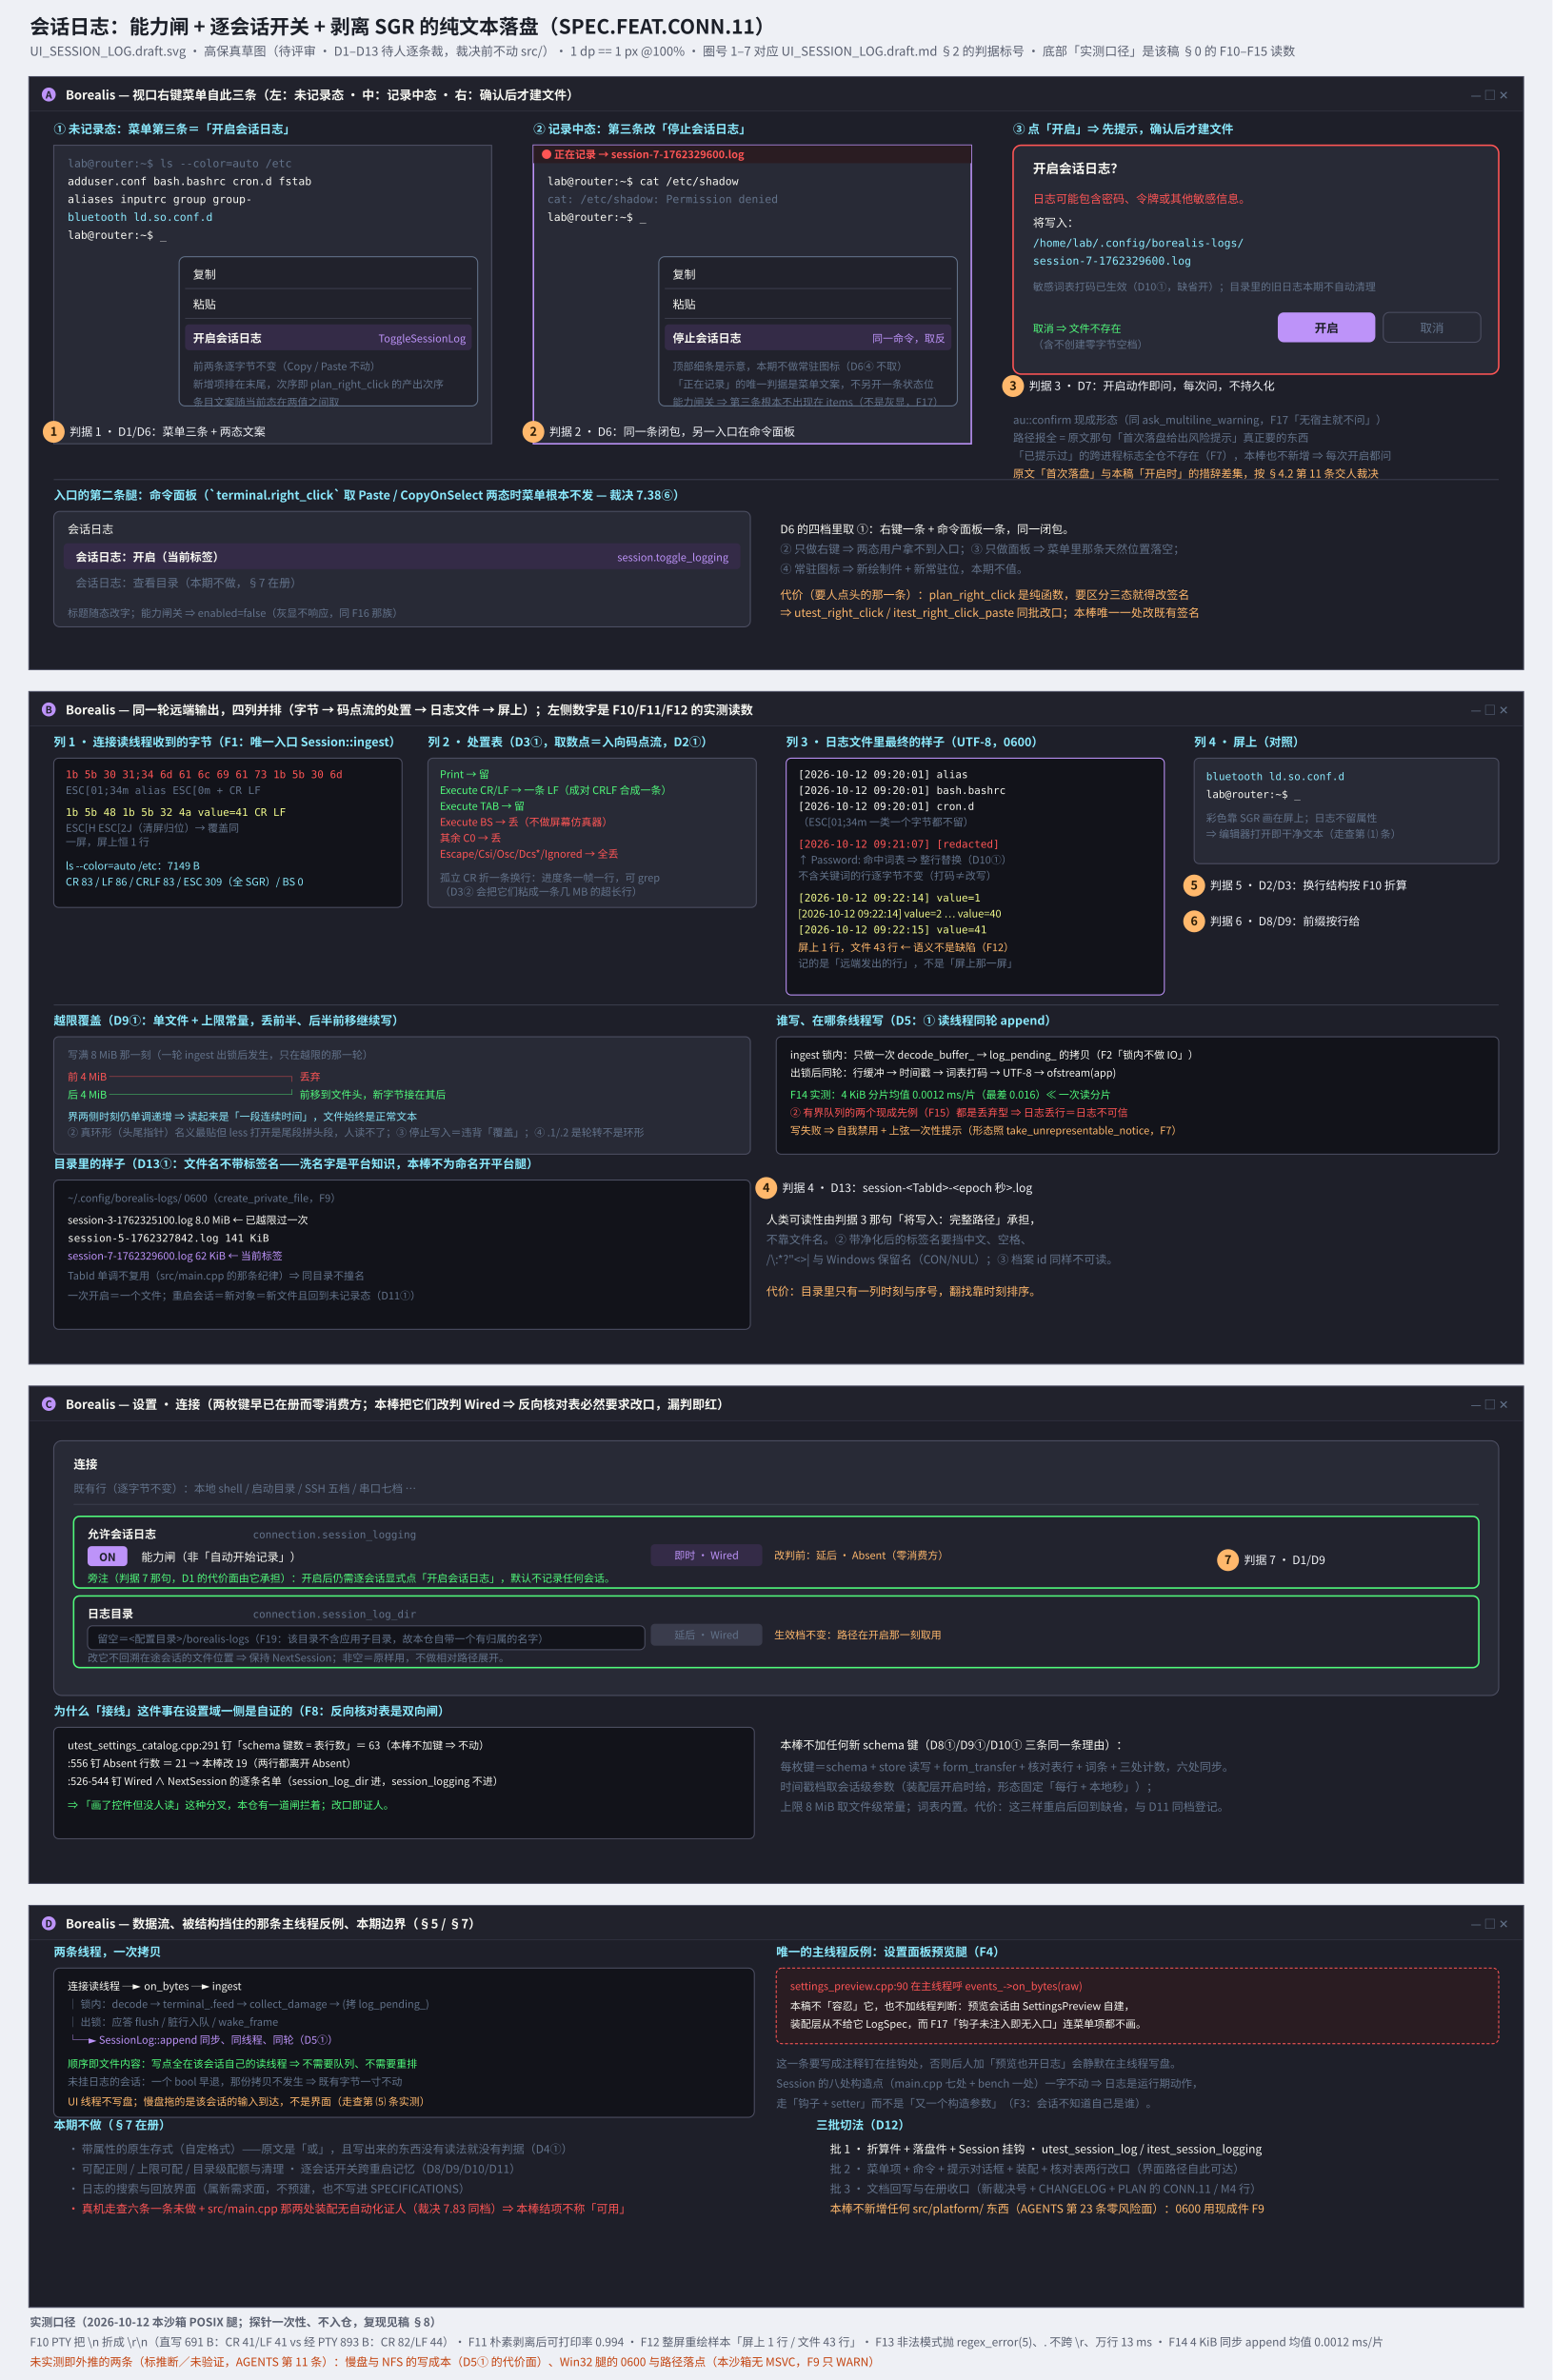
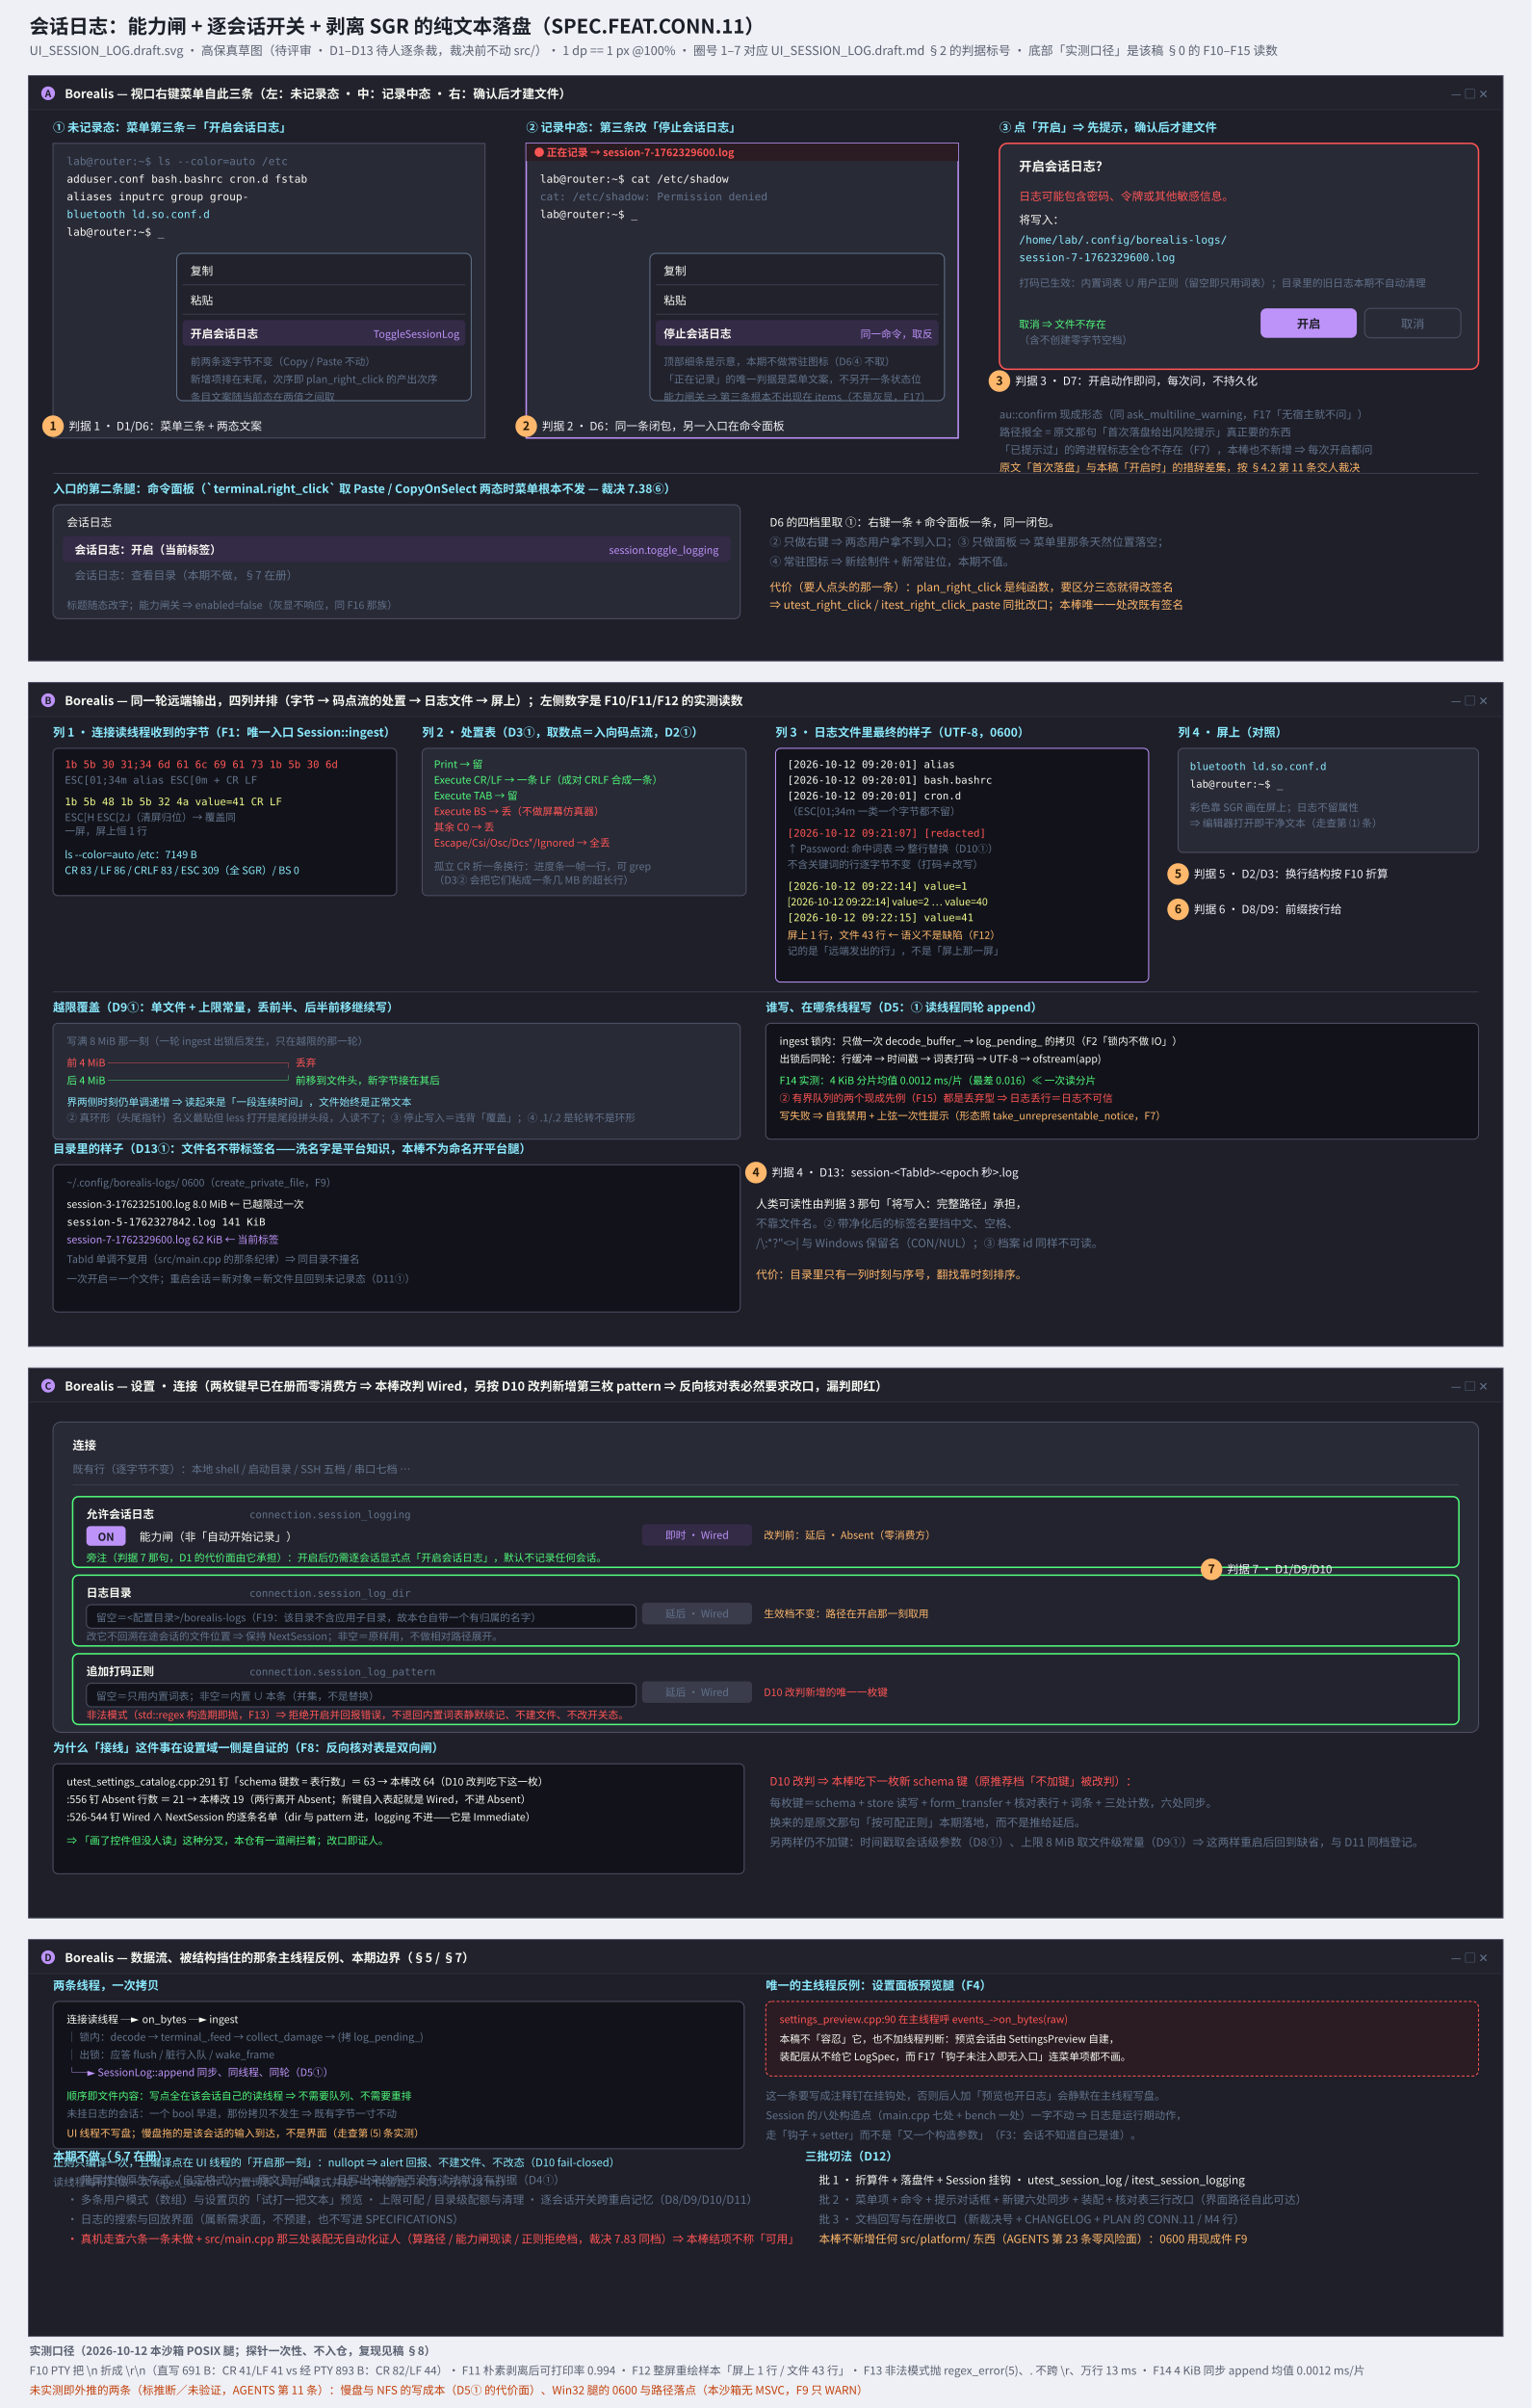
- <svg xmlns="http://www.w3.org/2000/svg" width="1560" height="2392" viewBox="0 0 1560 2392" font-family="'Noto Sans CJK SC',sans-serif">
-   <rect x="0" y="0" width="1560" height="2392" fill="#eef0f5" />
+ <svg xmlns="http://www.w3.org/2000/svg" width="1560" height="2452" viewBox="0 0 1560 2452" font-family="'Noto Sans CJK SC',sans-serif">
+   <rect x="0" y="0" width="1560" height="2452" fill="#eef0f5" />
  <text x="30" y="34" font-size="20" font-weight="700" fill="#1b1f28">会话日志：能力闸 + 逐会话开关 + 剥离 SGR 的纯文本落盘（SPEC.FEAT.CONN.11）</text>
  <text x="30" y="56" font-size="12.5" fill="#5a6070">UI_SESSION_LOG.draft.svg · 高保真草图（待评审 · D1–D13 待人逐条裁，裁决前不动 src/）· 1 dp == 1 px @100% · 圈号 1–7 对应 UI_SESSION_LOG.draft.md §2 的判据标号 · 底部「实测口径」是该稿 §0 的 F10–F15 读数</text>
  <g transform="translate(30,78)">
    <rect x="-1" y="-1" width="1502" height="596" fill="#1E1F29" stroke="#4D4F63" />
    <rect x="0" y="0" width="1500" height="34" fill="#21222C" />
    <circle cx="19" cy="17" r="7" fill="#BD93F9" />
    <text x="19" y="21" font-size="10" fill="#1E1F29" font-weight="700" text-anchor="middle">A</text>
    <text x="36" y="22" font-size="12.5" fill="#F8F8F2" font-weight="600">Borealis — 视口右键菜单自此三条（左：未记录态 · 中：记录中态 · 右：确认后才建文件）</text>
    <text x="1486" y="22" font-size="12" fill="#62728A" text-anchor="end">— □ ✕</text>
    <line x1="0" y1="34" x2="1500" y2="34" stroke="#3A3C4C" />
    <rect x="0" y="34" width="1500" height="560" fill="#1E1F29" />
    <g transform="translate(24,56)">
      <text x="0" y="0" font-size="12" fill="#8BE9FD" font-weight="700">① 未记录态：菜单第三条＝「开启会话日志」</text>
      <rect x="0" y="12" width="440" height="300" fill="#282A36" stroke="#4D4F63" />
      <text x="14" y="34" font-size="11" fill="#62728A" font-family="monospace">lab@router:~$ ls --color=auto /etc</text>
      <text x="14" y="52" font-size="11" fill="#F8F8F2" font-family="monospace">adduser.conf  bash.bashrc  cron.d   fstab</text>
      <text x="14" y="70" font-size="11" fill="#F8F8F2" font-family="monospace">aliases       inputrc      group     group-</text>
      <text x="14" y="88" font-size="11" fill="#8BE9FD" font-family="monospace">bluetooth     ld.so.conf.d</text>
      <text x="14" y="106" font-size="11" fill="#F8F8F2" font-family="monospace">lab@router:~$ _</text>
      <rect x="126" y="124" width="300" height="150" rx="6" fill="#21222C" stroke="#62728A" />
      <text x="140" y="146" font-size="11.5" fill="#F8F8F2">复制</text>
      <line x1="132" y1="156" x2="420" y2="156" stroke="#3A3C4C" />
      <text x="140" y="176" font-size="11.5" fill="#F8F8F2">粘贴</text>
      <line x1="132" y1="186" x2="420" y2="186" stroke="#3A3C4C" />
      <rect x="132" y="192" width="288" height="26" rx="4" fill="#342B47" />
      <text x="140" y="210" font-size="11.5" fill="#F8F8F2" font-weight="600">开启会话日志</text>
      <text x="414" y="210" font-size="10.5" fill="#BD93F9" text-anchor="end">ToggleSessionLog</text>
      <text x="140" y="238" font-size="10.5" fill="#62728A">前两条逐字节不变（Copy / Paste 不动）</text>
      <text x="140" y="256" font-size="10.5" fill="#62728A">新增项排在末尾，次序即 plan_right_click 的产出次序</text>
      <text x="140" y="274" font-size="10.5" fill="#62728A">条目文案随当前态在两值之间取</text>
      <g transform="translate(0,300)">
        <circle cx="0" cy="0" r="11" fill="#FFB86C" />
        <text x="0" y="4" font-size="12" fill="#2a1b06" font-weight="700" text-anchor="middle">1</text>
        <text x="16" y="4" font-size="11.5" fill="#f2f4f8">判据 1 · D1/D6：菜单三条 + 两态文案</text>
      </g>
    </g>
    <g transform="translate(506,56)">
      <text x="0" y="0" font-size="12" fill="#8BE9FD" font-weight="700">② 记录中态：第三条改「停止会话日志」</text>
      <rect x="0" y="12" width="440" height="300" fill="#282A36" stroke="#BD93F9" stroke-width="1.5" />
      <rect x="0" y="12" width="440" height="18" fill="#2A1C22" />
      <text x="8" y="25" font-size="10.5" fill="#FF5555" font-weight="600">● 正在记录 → session-7-1762329600.log</text>
      <text x="14" y="52" font-size="11" fill="#F8F8F2" font-family="monospace">lab@router:~$ cat /etc/shadow</text>
      <text x="14" y="70" font-size="11" fill="#62728A" font-family="monospace">cat: /etc/shadow: Permission denied</text>
      <text x="14" y="88" font-size="11" fill="#F8F8F2" font-family="monospace">lab@router:~$ _</text>
      <rect x="126" y="124" width="300" height="150" rx="6" fill="#21222C" stroke="#62728A" />
      <text x="140" y="146" font-size="11.5" fill="#F8F8F2">复制</text>
      <line x1="132" y1="156" x2="420" y2="156" stroke="#3A3C4C" />
      <text x="140" y="176" font-size="11.5" fill="#F8F8F2">粘贴</text>
      <line x1="132" y1="186" x2="420" y2="186" stroke="#3A3C4C" />
      <rect x="132" y="192" width="288" height="26" rx="4" fill="#342B47" />
      <text x="140" y="210" font-size="11.5" fill="#F8F8F2" font-weight="600">停止会话日志</text>
      <text x="414" y="210" font-size="10.5" fill="#BD93F9" text-anchor="end">同一命令，取反</text>
      <text x="140" y="238" font-size="10.5" fill="#62728A">顶部细条是示意，本期不做常驻图标（D6④ 不取）</text>
      <text x="140" y="256" font-size="10.5" fill="#62728A">「正在记录」的唯一判据是菜单文案，不另开一条状态位</text>
      <text x="140" y="274" font-size="10.5" fill="#62728A">能力闸关 ⇒ 第三条根本不出现在 items（不是灰显，F17）</text>
      <g transform="translate(0,300)">
        <circle cx="0" cy="0" r="11" fill="#FFB86C" />
        <text x="0" y="4" font-size="12" fill="#2a1b06" font-weight="700" text-anchor="middle">2</text>
        <text x="16" y="4" font-size="11.5" fill="#f2f4f8">判据 2 · D6：同一条闭包，另一入口在命令面板</text>
      </g>
    </g>
    <g transform="translate(988,56)">
      <text x="0" y="0" font-size="12" fill="#8BE9FD" font-weight="700">③ 点「开启」⇒ 先提示，确认后才建文件</text>
      <rect x="0" y="12" width="488" height="230" rx="8" fill="#282A36" stroke="#FF5555" stroke-width="1.5" />
      <text x="20" y="40" font-size="13" fill="#F8F8F2" font-weight="700">开启会话日志？</text>
      <text x="20" y="70" font-size="11.5" fill="#FF5555">日志可能包含密码、令牌或其他敏感信息。</text>
      <text x="20" y="94" font-size="11.5" fill="#F8F8F2">将写入：</text>
      <text x="20" y="114" font-size="11" fill="#8BE9FD" font-family="monospace">/home/lab/.config/borealis-logs/</text>
      <text x="20" y="132" font-size="11" fill="#8BE9FD" font-family="monospace">session-7-1762329600.log</text>
-       <text x="20" y="158" font-size="10.5" fill="#62728A">敏感词表打码已生效（D10①，缺省开）；目录里的旧日志本期不自动清理</text>
+       <text x="20" y="158" font-size="10.5" fill="#62728A">打码已生效：内置词表 ∪ 用户正则（留空即只用词表）；目录里的旧日志本期不自动清理</text>
      <rect x="266" y="180" width="98" height="30" rx="6" fill="#BD93F9" />
      <text x="315" y="200" font-size="12" fill="#1E1F29" font-weight="700" text-anchor="middle">开启</text>
      <rect x="372" y="180" width="98" height="30" rx="6" fill="none" stroke="#4D4F63" />
      <text x="421" y="200" font-size="12" fill="#62728A" text-anchor="middle">取消</text>
      <text x="20" y="200" font-size="10.5" fill="#50FA7B">取消 ⇒ 文件不存在</text>
      <text x="20" y="216" font-size="10.5" fill="#62728A">（含不创建零字节空档）</text>
      <g transform="translate(0,254)">
        <circle cx="0" cy="0" r="11" fill="#FFB86C" />
        <text x="0" y="4" font-size="12" fill="#2a1b06" font-weight="700" text-anchor="middle">3</text>
        <text x="16" y="4" font-size="11.5" fill="#f2f4f8">判据 3 · D7：开启动作即问，每次问，不持久化</text>
      </g>
      <text x="0" y="292" font-size="11" fill="#62728A">au::confirm 现成形态（同 ask_multiline_warning，F17「无宿主就不问」）</text>
      <text x="0" y="310" font-size="11" fill="#62728A">路径报全 = 原文那句「首次落盘给出风险提示」真正要的东西</text>
      <text x="0" y="328" font-size="11" fill="#62728A">「已提示过」的跨进程标志全仓不存在（F7），本棒也不新增 ⇒ 每次开启都问</text>
      <text x="0" y="346" font-size="11" fill="#FFB86C">原文「首次落盘」与本稿「开启时」的措辞差集，按 §4.2 第 11 条交人裁决</text>
    </g>
    <line x1="24" y1="404" x2="1476" y2="404" stroke="#3A3C4C" />
    <g transform="translate(24,424)">
      <text x="0" y="0" font-size="12" fill="#8BE9FD" font-weight="700">入口的第二条腿：命令面板（`terminal.right_click` 取 Paste / CopyOnSelect 两态时菜单根本不发 — 裁决 7.38⑥）</text>
      <rect x="0" y="12" width="700" height="116" rx="6" fill="#282A36" stroke="#4D4F63" />
      <text x="14" y="34" font-size="11.5" fill="#F8F8F2">会话日志</text>
      <rect x="10" y="44" width="680" height="26" rx="4" fill="#342B47" />
      <text x="22" y="62" font-size="11.5" fill="#F8F8F2" font-weight="600">会话日志：开启（当前标签）</text>
      <text x="678" y="62" font-size="10.5" fill="#BD93F9" text-anchor="end">session.toggle_logging</text>
      <text x="22" y="88" font-size="11.5" fill="#62728A">会话日志：查看目录（本期不做，§7 在册）</text>
      <text x="14" y="118" font-size="10.5" fill="#62728A">标题随态改字；能力闸关 ⇒ enabled=false（灰显不响应，同 F16 那族）</text>
      <text x="730" y="34" font-size="11.5" fill="#F8F8F2">D6 的四档里取 ①：右键一条 + 命令面板一条，同一闭包。</text>
      <text x="730" y="54" font-size="11.5" fill="#62728A">② 只做右键 ⇒ 两态用户拿不到入口；③ 只做面板 ⇒ 菜单里那条天然位置落空；</text>
      <text x="730" y="74" font-size="11.5" fill="#62728A">④ 常驻图标 ⇒ 新绘制件 + 新常驻位，本期不值。</text>
      <text x="730" y="100" font-size="11.5" fill="#FFB86C">代价（要人点头的那一条）：plan_right_click 是纯函数，要区分三态就得改签名</text>
      <text x="730" y="118" font-size="11.5" fill="#FFB86C">⇒ utest_right_click / itest_right_click_paste 同批改口；本棒唯一一处改既有签名</text>
    </g>
  </g>
  <g transform="translate(30,696)">
    <rect x="-1" y="-1" width="1502" height="676" fill="#1E1F29" stroke="#4D4F63" />
    <rect x="0" y="0" width="1500" height="34" fill="#21222C" />
    <circle cx="19" cy="17" r="7" fill="#BD93F9" />
    <text x="19" y="21" font-size="10" fill="#1E1F29" font-weight="700" text-anchor="middle">B</text>
    <text x="36" y="22" font-size="12.5" fill="#F8F8F2" font-weight="600">Borealis — 同一轮远端输出，四列并排（字节 → 码点流的处置 → 日志文件 → 屏上）；左侧数字是 F10/F11/F12 的实测读数</text>
    <text x="1486" y="22" font-size="12" fill="#62728A" text-anchor="end">— □ ✕</text>
    <line x1="0" y1="34" x2="1500" y2="34" stroke="#3A3C4C" />
    <rect x="0" y="34" width="1500" height="640" fill="#1E1F29" />
    <g transform="translate(24,54)">
      <text x="0" y="0" font-size="12" fill="#8BE9FD" font-weight="700">列 1 · 连接读线程收到的字节（F1：唯一入口 Session::ingest）</text>
      <rect x="0" y="12" width="350" height="150" rx="5" fill="#12131A" stroke="#4D4F63" />
      <text x="12" y="32" font-size="10.5" fill="#FF5555" font-family="monospace">1b 5b 30 31;34 6d 61 6c 69 61 73 1b 5b 30 6d</text>
      <text x="12" y="48" font-size="10.5" fill="#62728A" font-family="monospace">ESC[01;34m alias ESC[0m  + CR LF</text>
      <text x="12" y="70" font-size="10.5" fill="#F1FA8C" font-family="monospace">1b 5b 48 1b 5b 32 4a   value=41   CR LF</text>
      <text x="12" y="86" font-size="10.5" fill="#62728A">ESC[H ESC[2J（清屏归位）→ 覆盖同</text>
      <text x="12" y="100" font-size="10.5" fill="#62728A">一屏，屏上恒 1 行</text>
      <text x="12" y="124" font-size="10.5" fill="#8BE9FD">ls --color=auto /etc：7149 B</text>
      <text x="12" y="140" font-size="10.5" fill="#8BE9FD">CR 83 / LF 86 / CRLF 83 / ESC 309（全 SGR）/ BS 0</text>
    </g>
    <g transform="translate(400,54)">
      <text x="0" y="0" font-size="12" fill="#8BE9FD" font-weight="700">列 2 · 处置表（D3①，取数点＝入向码点流，D2①）</text>
      <rect x="0" y="12" width="330" height="150" rx="5" fill="#282A36" stroke="#4D4F63" />
      <text x="12" y="32" font-size="10.5" fill="#50FA7B">Print          → 留</text>
      <text x="12" y="48" font-size="10.5" fill="#50FA7B">Execute CR/LF  → 一条 LF（成对 CRLF 合成一条）</text>
      <text x="12" y="64" font-size="10.5" fill="#50FA7B">Execute TAB    → 留</text>
      <text x="12" y="80" font-size="10.5" fill="#FF5555">Execute BS     → 丢（不做屏幕仿真器）</text>
      <text x="12" y="96" font-size="10.5" fill="#FF5555">其余 C0        → 丢</text>
      <text x="12" y="112" font-size="10.5" fill="#FF5555">Escape/Csi/Osc/Dcs*/Ignored → 全丢</text>
      <text x="12" y="136" font-size="10.5" fill="#62728A">孤立 CR 折一条换行：进度条一帧一行，可 grep</text>
      <text x="12" y="150" font-size="10.5" fill="#62728A">（D3② 会把它们粘成一条几 MB 的超长行）</text>
    </g>
    <g transform="translate(760,54)">
      <text x="0" y="0" font-size="12" fill="#8BE9FD" font-weight="700">列 3 · 日志文件里最终的样子（UTF-8，0600）</text>
      <rect x="0" y="12" width="380" height="238" rx="5" fill="#12131A" stroke="#BD93F9" />
      <text x="12" y="32" font-size="10.5" fill="#F8F8F2" font-family="monospace">[2026-10-12 09:20:01] alias</text>
      <text x="12" y="48" font-size="10.5" fill="#F8F8F2" font-family="monospace">[2026-10-12 09:20:01] bash.bashrc</text>
      <text x="12" y="64" font-size="10.5" fill="#F8F8F2" font-family="monospace">[2026-10-12 09:20:01] cron.d</text>
      <text x="12" y="80" font-size="10.5" fill="#62728A">（ESC[01;34m 一类一个字节都不留）</text>
      <text x="12" y="102" font-size="10.5" fill="#FF5555" font-family="monospace">[2026-10-12 09:21:07] [redacted]</text>
      <text x="12" y="118" font-size="10.5" fill="#62728A">↑ Password: 命中词表 ⇒ 整行替换（D10①）</text>
      <text x="12" y="134" font-size="10.5" fill="#62728A">  不含关键词的行逐字节不变（打码≠改写）</text>
      <text x="12" y="156" font-size="10.5" fill="#F1FA8C" font-family="monospace">[2026-10-12 09:22:14] value=1</text>
      <text x="12" y="172" font-size="10.5" fill="#F1FA8C">[2026-10-12 09:22:14] value=2 … value=40</text>
      <text x="12" y="188" font-size="10.5" fill="#F1FA8C" font-family="monospace">[2026-10-12 09:22:15] value=41</text>
      <text x="12" y="206" font-size="10.5" fill="#FFB86C">屏上 1 行，文件 43 行 ← 语义不是缺陷（F12）</text>
      <text x="12" y="222" font-size="10.5" fill="#62728A">记的是「远端发出的行」，不是「屏上那一屏」</text>
    </g>
    <g transform="translate(1170,54)">
      <text x="0" y="0" font-size="12" fill="#8BE9FD" font-weight="700">列 4 · 屏上（对照）</text>
      <rect x="0" y="12" width="306" height="106" rx="5" fill="#282A36" stroke="#4D4F63" />
      <text x="12" y="34" font-size="10.5" fill="#8BE9FD" font-family="monospace">bluetooth  ld.so.conf.d</text>
      <text x="12" y="52" font-size="10.5" fill="#F8F8F2" font-family="monospace">lab@router:~$ _</text>
      <text x="12" y="76" font-size="10.5" fill="#62728A">彩色靠 SGR 画在屏上；日志不留属性</text>
      <text x="12" y="92" font-size="10.5" fill="#62728A">⇒ 编辑器打开即干净文本（走查第 ⑴ 条）</text>
      <g transform="translate(0,140)">
        <circle cx="0" cy="0" r="11" fill="#FFB86C" />
        <text x="0" y="4" font-size="12" fill="#2a1b06" font-weight="700" text-anchor="middle">5</text>
        <text x="16" y="4" font-size="11.5" fill="#f2f4f8">判据 5 · D2/D3：换行结构按 F10 折算</text>
      </g>
      <g transform="translate(0,176)">
        <circle cx="0" cy="0" r="11" fill="#FFB86C" />
        <text x="0" y="4" font-size="12" fill="#2a1b06" font-weight="700" text-anchor="middle">6</text>
        <text x="16" y="4" font-size="11.5" fill="#f2f4f8">判据 6 · D8/D9：前缀按行给</text>
      </g>
    </g>
    <line x1="24" y1="314" x2="1476" y2="314" stroke="#3A3C4C" />
    <g transform="translate(24,334)">
      <text x="0" y="0" font-size="12" fill="#8BE9FD" font-weight="700">越限覆盖（D9①：单文件 + 上限常量，丢前半、后半前移继续写）</text>
      <rect x="0" y="12" width="700" height="118" rx="5" fill="#282A36" stroke="#4D4F63" />
      <text x="14" y="34" font-size="10.5" fill="#62728A">写满 8 MiB 那一刻（一轮 ingest 出锁后发生，只在越限的那一轮）</text>
      <text x="14" y="56" font-size="10.5" fill="#FF5555">前 4 MiB ─────────────────┐ 丢弃</text>
      <text x="14" y="74" font-size="10.5" fill="#50FA7B">后 4 MiB ─────────────────┘ 前移到文件头，新字节接在其后</text>
      <text x="14" y="96" font-size="10.5" fill="#8BE9FD">界两侧时刻仍单调递增 ⇒ 读起来是「一段连续时间」，文件始终是正常文本</text>
      <text x="14" y="112" font-size="10.5" fill="#62728A">② 真环形（头尾指针）名义最贴但 less 打开是尾段拼头段，人读不了；③ 停止写入＝违背「覆盖」；④ .1/.2 是轮转不是环形</text>
    </g>
    <g transform="translate(750,334)">
      <text x="0" y="0" font-size="12" fill="#8BE9FD" font-weight="700">谁写、在哪条线程写（D5：① 读线程同轮 append）</text>
      <rect x="0" y="12" width="726" height="118" rx="5" fill="#12131A" stroke="#4D4F63" />
      <text x="14" y="34" font-size="10.5" fill="#F8F8F2">ingest 锁内：只做一次 decode_buffer_ → log_pending_ 的拷贝（F2「锁内不做 IO」）</text>
      <text x="14" y="52" font-size="10.5" fill="#F8F8F2">出锁后同轮：行缓冲 → 时间戳 → 词表打码 → UTF-8 → ofstream(app)</text>
      <text x="14" y="74" font-size="10.5" fill="#50FA7B">F14 实测：4 KiB 分片均值 0.0012 ms/片（最差 0.016）≪ 一次读分片</text>
      <text x="14" y="92" font-size="10.5" fill="#FF5555">② 有界队列的两个现成先例（F15）都是丢弃型 ⇒ 日志丢行＝日志不可信</text>
      <text x="14" y="110" font-size="10.5" fill="#FFB86C">写失败 ⇒ 自我禁用 + 上弦一次性提示（形态照 take_unrepresentable_notice，F7）</text>
    </g>
    <g transform="translate(24,478)">
      <text x="0" y="0" font-size="12" fill="#8BE9FD" font-weight="700">目录里的样子（D13①：文件名不带标签名——洗名字是平台知识，本棒不为命名开平台腿）</text>
      <rect x="0" y="12" width="700" height="150" rx="5" fill="#12131A" stroke="#4D4F63" />
      <text x="14" y="34" font-size="10.5" fill="#62728A">~/.config/borealis-logs/            0600（create_private_file，F9）</text>
      <text x="14" y="56" font-size="10.5" fill="#F8F8F2">session-3-1762325100.log     8.0 MiB   ← 已越限过一次</text>
      <text x="14" y="74" font-size="10.5" fill="#F8F8F2" font-family="monospace">session-5-1762327842.log     141 KiB</text>
      <text x="14" y="92" font-size="10.5" fill="#BD93F9">session-7-1762329600.log      62 KiB   ← 当前标签</text>
      <text x="14" y="112" font-size="10.5" fill="#62728A">TabId 单调不复用（src/main.cpp 的那条纪律）⇒ 同目录不撞名</text>
      <text x="14" y="132" font-size="10.5" fill="#62728A">一次开启＝一个文件；重启会话＝新对象＝新文件且回到未记录态（D11①）</text>
      <g transform="translate(716,20)">
        <circle cx="0" cy="0" r="11" fill="#FFB86C" />
        <text x="0" y="4" font-size="12" fill="#2a1b06" font-weight="700" text-anchor="middle">4</text>
        <text x="16" y="4" font-size="11.5" fill="#f2f4f8">判据 4 · D13：session-&lt;TabId&gt;-&lt;epoch 秒&gt;.log</text>
      </g>
      <text x="716" y="56" font-size="11.5" fill="#F8F8F2">人类可读性由判据 3 那句「将写入：完整路径」承担，</text>
      <text x="716" y="76" font-size="11.5" fill="#62728A">不靠文件名。② 带净化后的标签名要挡中文、空格、</text>
      <text x="716" y="96" font-size="11.5" fill="#62728A">/\:*?"&lt;&gt;| 与 Windows 保留名（CON/NUL）；③ 档案 id 同样不可读。</text>
      <text x="716" y="128" font-size="11.5" fill="#FFB86C">代价：目录里只有一列时刻与序号，翻找靠时刻排序。</text>
    </g>
  </g>
  <g transform="translate(30,1394)">
-     <rect x="-1" y="-1" width="1502" height="500" fill="#1E1F29" stroke="#4D4F63" />
+     <rect x="-1" y="-1" width="1502" height="560" fill="#1E1F29" stroke="#4D4F63" />
    <rect x="0" y="0" width="1500" height="34" fill="#21222C" />
    <circle cx="19" cy="17" r="7" fill="#BD93F9" />
    <text x="19" y="21" font-size="10" fill="#1E1F29" font-weight="700" text-anchor="middle">C</text>
-     <text x="36" y="22" font-size="12.5" fill="#F8F8F2" font-weight="600">Borealis — 设置 · 连接（两枚键早已在册而零消费方；本棒把它们改判 Wired ⇒ 反向核对表必然要求改口，漏判即红）</text>
+     <text x="36" y="22" font-size="12.5" fill="#F8F8F2" font-weight="600">Borealis — 设置 · 连接（两枚键早已在册而零消费方 ⇒ 本棒改判 Wired，另按 D10 改判新增第三枚 pattern ⇒ 反向核对表必然要求改口，漏判即红）</text>
    <text x="1486" y="22" font-size="12" fill="#62728A" text-anchor="end">— □ ✕</text>
    <line x1="0" y1="34" x2="1500" y2="34" stroke="#3A3C4C" />
-     <rect x="0" y="34" width="1500" height="464" fill="#1E1F29" />
+     <rect x="0" y="34" width="1500" height="524" fill="#1E1F29" />
    <g transform="translate(24,54)">
-       <rect x="0" y="0" width="1452" height="256" rx="8" fill="#282A36" stroke="#4D4F63" />
+       <rect x="0" y="0" width="1452" height="316" rx="8" fill="#282A36" stroke="#4D4F63" />
      <text x="20" y="28" font-size="12" fill="#F8F8F2" font-weight="700">连接</text>
      <text x="20" y="52" font-size="11" fill="#62728A">既有行（逐字节不变）：本地 shell / 启动目录 / SSH 五档 / 串口七档 …</text>
      <line x1="20" y1="64" x2="1432" y2="64" stroke="#3A3C4C" />
      <rect x="20" y="76" width="1412" height="72" rx="6" fill="#22232E" stroke="#50FA7B" stroke-width="1.5" />
      <text x="34" y="98" font-size="11.5" fill="#F8F8F2" font-weight="600">允许会话日志</text>
      <text x="200" y="98" font-size="10.5" fill="#62728A" font-family="monospace">connection.session_logging</text>
      <rect x="34" y="106" width="40" height="20" rx="4" fill="#BD93F9" />
      <text x="54" y="121" font-size="11" fill="#1E1F29" font-weight="700" text-anchor="middle">ON</text>
      <text x="88" y="121" font-size="11.5" fill="#F8F8F2">能力闸（非「自动开始记录」）</text>
      <rect x="600" y="104" width="112" height="22" rx="4" fill="#342B47" />
      <text x="656" y="119" font-size="10.5" fill="#BD93F9" text-anchor="middle">即时 · Wired</text>
      <text x="724" y="119" font-size="10.5" fill="#FFB86C">改判前：延后 · Absent（零消费方）</text>
      <text x="34" y="142" font-size="10.5" fill="#50FA7B">旁注（判据 7 那句，D1 的代价面由它承担）：开启后仍需逐会话显式点「开启会话日志」，默认不记录任何会话。</text>
      <rect x="20" y="156" width="1412" height="72" rx="6" fill="#22232E" stroke="#50FA7B" stroke-width="1.5" />
      <text x="34" y="178" font-size="11.5" fill="#F8F8F2" font-weight="600">日志目录</text>
      <text x="200" y="178" font-size="10.5" fill="#62728A" font-family="monospace">connection.session_log_dir</text>
      <rect x="34" y="186" width="560" height="24" rx="5" fill="#12131A" stroke="#4D4F63" />
      <text x="44" y="203" font-size="10.5" fill="#62728A">留空＝&lt;配置目录&gt;/borealis-logs（F19：该目录不含应用子目录，故本仓自带一个有归属的名字）</text>
      <rect x="600" y="184" width="112" height="22" rx="4" fill="#3A3C4C" />
      <text x="656" y="199" font-size="10.5" fill="#62728A" text-anchor="middle">延后 · Wired</text>
      <text x="724" y="199" font-size="10.5" fill="#FFB86C">生效档不变：路径在开启那一刻取用</text>
      <text x="34" y="222" font-size="10.5" fill="#62728A">改它不回溯在途会话的文件位置 ⇒ 保持 NextSession；非空＝原样用，不做相对路径展开。</text>
-       <g transform="translate(1180,120)">
+       <rect x="20" y="236" width="1412" height="72" rx="6" fill="#22232E" stroke="#50FA7B" stroke-width="1.5" />
+       <text x="34" y="258" font-size="11.5" fill="#F8F8F2" font-weight="600">追加打码正则</text>
+       <text x="200" y="258" font-size="10.5" fill="#62728A" font-family="monospace">connection.session_log_pattern</text>
+       <rect x="34" y="266" width="560" height="24" rx="5" fill="#12131A" stroke="#4D4F63" />
+       <text x="44" y="283" font-size="10.5" fill="#62728A">留空＝只用内置词表；非空＝内置 ∪ 本条（并集，不是替换）</text>
+       <rect x="600" y="264" width="112" height="22" rx="4" fill="#3A3C4C" />
+       <text x="656" y="279" font-size="10.5" fill="#62728A" text-anchor="middle">延后 · Wired</text>
+       <text x="724" y="279" font-size="10.5" fill="#FF5555">D10 改判新增的唯一一枚键</text>
+       <text x="34" y="302" font-size="10.5" fill="#FF5555">非法模式（std::regex 构造期即抛，F13）⇒ 拒绝开启并回报错误，不退回内置词表静默续记、不建文件、不改开关态。</text>
+       <g transform="translate(1180,150)">
        <circle cx="0" cy="0" r="11" fill="#FFB86C" />
        <text x="0" y="4" font-size="12" fill="#2a1b06" font-weight="700" text-anchor="middle">7</text>
-         <text x="16" y="4" font-size="11.5" fill="#f2f4f8">判据 7 · D1/D9</text>
-       </g>
-     </g>
-     <g transform="translate(24,330)">
+         <text x="16" y="4" font-size="11.5" fill="#f2f4f8">判据 7 · D1/D9/D10</text>
+       </g>
+     </g>
+     <g transform="translate(24,390)">
      <text x="0" y="0" font-size="12" fill="#8BE9FD" font-weight="700">为什么「接线」这件事在设置域一侧是自证的（F8：反向核对表是双向闸）</text>
      <rect x="0" y="12" width="704" height="112" rx="5" fill="#12131A" stroke="#4D4F63" />
-       <text x="14" y="34" font-size="10.5" fill="#F8F8F2">utest_settings_catalog.cpp:291  钉「schema 键数 = 表行数」＝ 63（本棒不加键 ⇒ 不动）</text>
-       <text x="14" y="52" font-size="10.5" fill="#F8F8F2">:556  钉 Absent 行数 ＝ 21 → 本棒改 19（两行都离开 Absent）</text>
-       <text x="14" y="70" font-size="10.5" fill="#F8F8F2">:526-544  钉 Wired ∧ NextSession 的逐条名单（session_log_dir 进，session_logging 不进）</text>
+       <text x="14" y="34" font-size="10.5" fill="#F8F8F2">utest_settings_catalog.cpp:291  钉「schema 键数 = 表行数」＝ 63 → 本棒改 64（D10 改判吃下这一枚）</text>
+       <text x="14" y="52" font-size="10.5" fill="#F8F8F2">:556  钉 Absent 行数 ＝ 21 → 本棒改 19（两行离开 Absent；新键自入表起就是 Wired，不进 Absent）</text>
+       <text x="14" y="70" font-size="10.5" fill="#F8F8F2">:526-544  钉 Wired ∧ NextSession 的逐条名单（dir 与 pattern 进，logging 不进——它是 Immediate）</text>
      <text x="14" y="94" font-size="10.5" fill="#50FA7B">⇒ 「画了控件但没人读」这种分叉，本仓有一道闸拦着；改口即证人。</text>
-       <text x="730" y="34" font-size="11.5" fill="#F8F8F2">本棒不加任何新 schema 键（D8①/D9①/D10① 三条同一条理由）：</text>
+       <text x="730" y="34" font-size="11.5" fill="#FF5555">D10 改判 ⇒ 本棒吃下一枚新 schema 键（原推荐档「不加键」被改判）：</text>
      <text x="730" y="56" font-size="11.5" fill="#62728A">每枚键＝schema + store 读写 + form_transfer + 核对表行 + 词条 + 三处计数，六处同步。</text>
-       <text x="730" y="76" font-size="11.5" fill="#62728A">时间戳档取会话级参数（装配层开启时给，形态固定「每行 + 本地秒」）；</text>
-       <text x="730" y="96" font-size="11.5" fill="#62728A">上限 8 MiB 取文件级常量；词表内置。代价：这三样重启后回到缺省，与 D11 同档登记。</text>
-     </g>
-   </g>
-   <g transform="translate(30,1916)">
+       <text x="730" y="76" font-size="11.5" fill="#62728A">换来的是原文那句「按可配正则」本期落地，而不是推给延后。</text>
+       <text x="730" y="96" font-size="11.5" fill="#62728A">另两样仍不加键：时间戳取会话级参数（D8①）、上限 8 MiB 取文件级常量（D9①）⇒ 这两样重启后回到缺省，与 D11 同档登记。</text>
+     </g>
+   </g>
+   <g transform="translate(30,1976)">
    <rect x="-1" y="-1" width="1502" height="404" fill="#1E1F29" stroke="#4D4F63" />
    <rect x="0" y="0" width="1500" height="34" fill="#21222C" />
    <circle cx="19" cy="17" r="7" fill="#BD93F9" />
    <text x="19" y="21" font-size="10" fill="#1E1F29" font-weight="700" text-anchor="middle">D</text>
    <text x="36" y="22" font-size="12.5" fill="#F8F8F2" font-weight="600">Borealis — 数据流、被结构挡住的那条主线程反例、本期边界（§5 / §7）</text>
    <text x="1486" y="22" font-size="12" fill="#62728A" text-anchor="end">— □ ✕</text>
    <line x1="0" y1="34" x2="1500" y2="34" stroke="#3A3C4C" />
    <rect x="0" y="34" width="1500" height="368" fill="#1E1F29" />
    <g transform="translate(24,50)">
      <text x="0" y="0" font-size="12" fill="#8BE9FD" font-weight="700">两条线程，一次拷贝</text>
      <rect x="0" y="12" width="704" height="150" rx="6" fill="#12131A" stroke="#4D4F63" />
      <text x="14" y="34" font-size="10.5" fill="#F8F8F2">连接读线程 ─► on_bytes ─► ingest</text>
      <text x="14" y="52" font-size="10.5" fill="#62728A">│ 锁内：decode → terminal_.feed → collect_damage → (拷 log_pending_)</text>
      <text x="14" y="70" font-size="10.5" fill="#62728A">│ 出锁：应答 flush / 脏行入队 / wake_frame</text>
      <text x="14" y="88" font-size="10.5" fill="#BD93F9">└─► SessionLog::append  同步、同线程、同轮（D5①）</text>
      <text x="14" y="112" font-size="10.5" fill="#50FA7B">顺序即文件内容：写点全在该会话自己的读线程 ⇒ 不需要队列、不需要重排</text>
      <text x="14" y="130" font-size="10.5" fill="#62728A">未挂日志的会话：一个 bool 早退，那份拷贝不发生 ⇒ 既有字节一寸不动</text>
      <text x="14" y="150" font-size="10.5" fill="#FFB86C">UI 线程不写盘；慢盘拖的是该会话的输入到达，不是界面（走查第 ⑸ 条实测）</text>
+       <text x="0" y="180" font-size="11" fill="#8BE9FD">正则只编译一次，且编译点在 UI 线程的「开启那一刻」：nullopt ⇒ alert 回报、不建文件、不改态（D10 fail-closed）</text>
+       <text x="0" y="200" font-size="11" fill="#62728A">读线程每行只做一次 regex_search（内置词表 ∪ 用户模式并成一个供替选，F13：万行 13 ms）</text>
    </g>
    <g transform="translate(750,50)">
      <text x="0" y="0" font-size="12" fill="#8BE9FD" font-weight="700">唯一的主线程反例：设置面板预览腿（F4）</text>
      <rect x="0" y="12" width="726" height="76" rx="6" fill="#2A1C22" stroke="#FF5555" stroke-dasharray="3 2" />
      <text x="14" y="34" font-size="10.5" fill="#FF5555">settings_preview.cpp:90  在主线程呼 events_-&gt;on_bytes(raw)</text>
      <text x="14" y="54" font-size="10.5" fill="#F8F8F2">本稿不「容忍」它，也不加线程判断：预览会话由 SettingsPreview 自建，</text>
      <text x="14" y="72" font-size="10.5" fill="#F8F8F2">装配层从不给它 LogSpec，而 F17「钩子未注入即无入口」连菜单项都不画。</text>
      <text x="0" y="112" font-size="11" fill="#62728A">这一条要写成注释钉在挂钩处，否则后人加「预览也开日志」会静默在主线程写盘。</text>
      <text x="0" y="132" font-size="11" fill="#62728A">Session 的八处构造点（main.cpp 七处 + bench 一处）一字不动 ⇒ 日志是运行期动作，</text>
      <text x="0" y="152" font-size="11" fill="#62728A">走「钩子 + setter」而不是「又一个构造参数」（F3：会话不知道自己是谁）。</text>
    </g>
    <g transform="translate(24,224)">
      <text x="0" y="0" font-size="12" fill="#8BE9FD" font-weight="700">本期不做（§7 在册）</text>
      <text x="14" y="24" font-size="11.5" fill="#62728A">· 带属性的原生存式（自定格式）——原文是「或」，且写出来的东西没有读法就没有判据（D4①）</text>
-       <text x="14" y="44" font-size="11.5" fill="#62728A">· 可配正则 / 上限可配 / 目录级配额与清理 · 逐会话开关跨重启记忆（D8/D9/D10/D11）</text>
+       <text x="14" y="44" font-size="11.5" fill="#62728A">· 多条用户模式（数组）与设置页的「试打一把文本」预览 · 上限可配 / 目录级配额与清理 · 逐会话开关跨重启记忆（D8/D9/D10/D11）</text>
      <text x="14" y="64" font-size="11.5" fill="#62728A">· 日志的搜索与回放界面（属新需求面，不预建，也不写进 SPECIFICATIONS）</text>
-       <text x="14" y="84" font-size="11.5" fill="#FF5555">· 真机走查六条一条未做 + src/main.cpp 那两处装配无自动化证人（裁决 7.83 同档）⇒ 本棒结项不称「可用」</text>
+       <text x="14" y="84" font-size="11.5" fill="#FF5555">· 真机走查六条一条未做 + src/main.cpp 那三处装配无自动化证人（算路径 / 能力闸现读 / 正则拒绝档，裁决 7.83 同档）⇒ 本棒结项不称「可用」</text>
    </g>
    <g transform="translate(790,224)">
      <text x="0" y="0" font-size="12" fill="#8BE9FD" font-weight="700">三批切法（D12）</text>
      <text x="14" y="24" font-size="11.5" fill="#F8F8F2">批 1 · 折算件 + 落盘件 + Session 挂钩 · utest_session_log / itest_session_logging</text>
-       <text x="14" y="44" font-size="11.5" fill="#62728A">批 2 · 菜单项 + 命令 + 提示对话框 + 装配 + 核对表两行改口（界面路径自此可达）</text>
+       <text x="14" y="44" font-size="11.5" fill="#62728A">批 2 · 菜单项 + 命令 + 提示对话框 + 新键六处同步 + 装配 + 核对表三行改口（界面路径自此可达）</text>
      <text x="14" y="64" font-size="11.5" fill="#62728A">批 3 · 文档回写与在册收口（新裁决号 + CHANGELOG + PLAN 的 CONN.11 / M4 行）</text>
      <text x="14" y="84" font-size="11.5" fill="#FFB86C">本棒不新增任何 src/platform/ 东西（AGENTS 第 23 条零风险面）：0600 用现成件 F9</text>
    </g>
  </g>
-   <g transform="translate(30,2338)">
+   <g transform="translate(30,2398)">
    <text x="0" y="0" font-size="11.5" fill="#5a6070" font-weight="700">实测口径（2026-10-12 本沙箱 POSIX 腿；探针一次性、不入仓，复现见稿 §8）</text>
    <text x="0" y="20" font-size="11.5" fill="#5a6070">F10 PTY 把 \n 折成 \r\n（直写 691 B：CR 41/LF 41 vs 经 PTY 893 B：CR 82/LF 44）· F11 朴素剥离后可打印率 0.994 · F12 整屏重绘样本「屏上 1 行 / 文件 43 行」· F13 非法模式抛 regex_error(5)、. 不跨 \r、万行 13 ms · F14 4 KiB 同步 append 均值 0.0012 ms/片</text>
    <text x="0" y="40" font-size="11.5" fill="#c2410c">未实测即外推的两条（标推断／未验证，AGENTS 第 11 条）：慢盘与 NFS 的写成本（D5① 的代价面）、Win32 腿的 0600 与路径落点（本沙箱无 MSVC，F9 只 WARN）</text>
  </g>
</svg>
